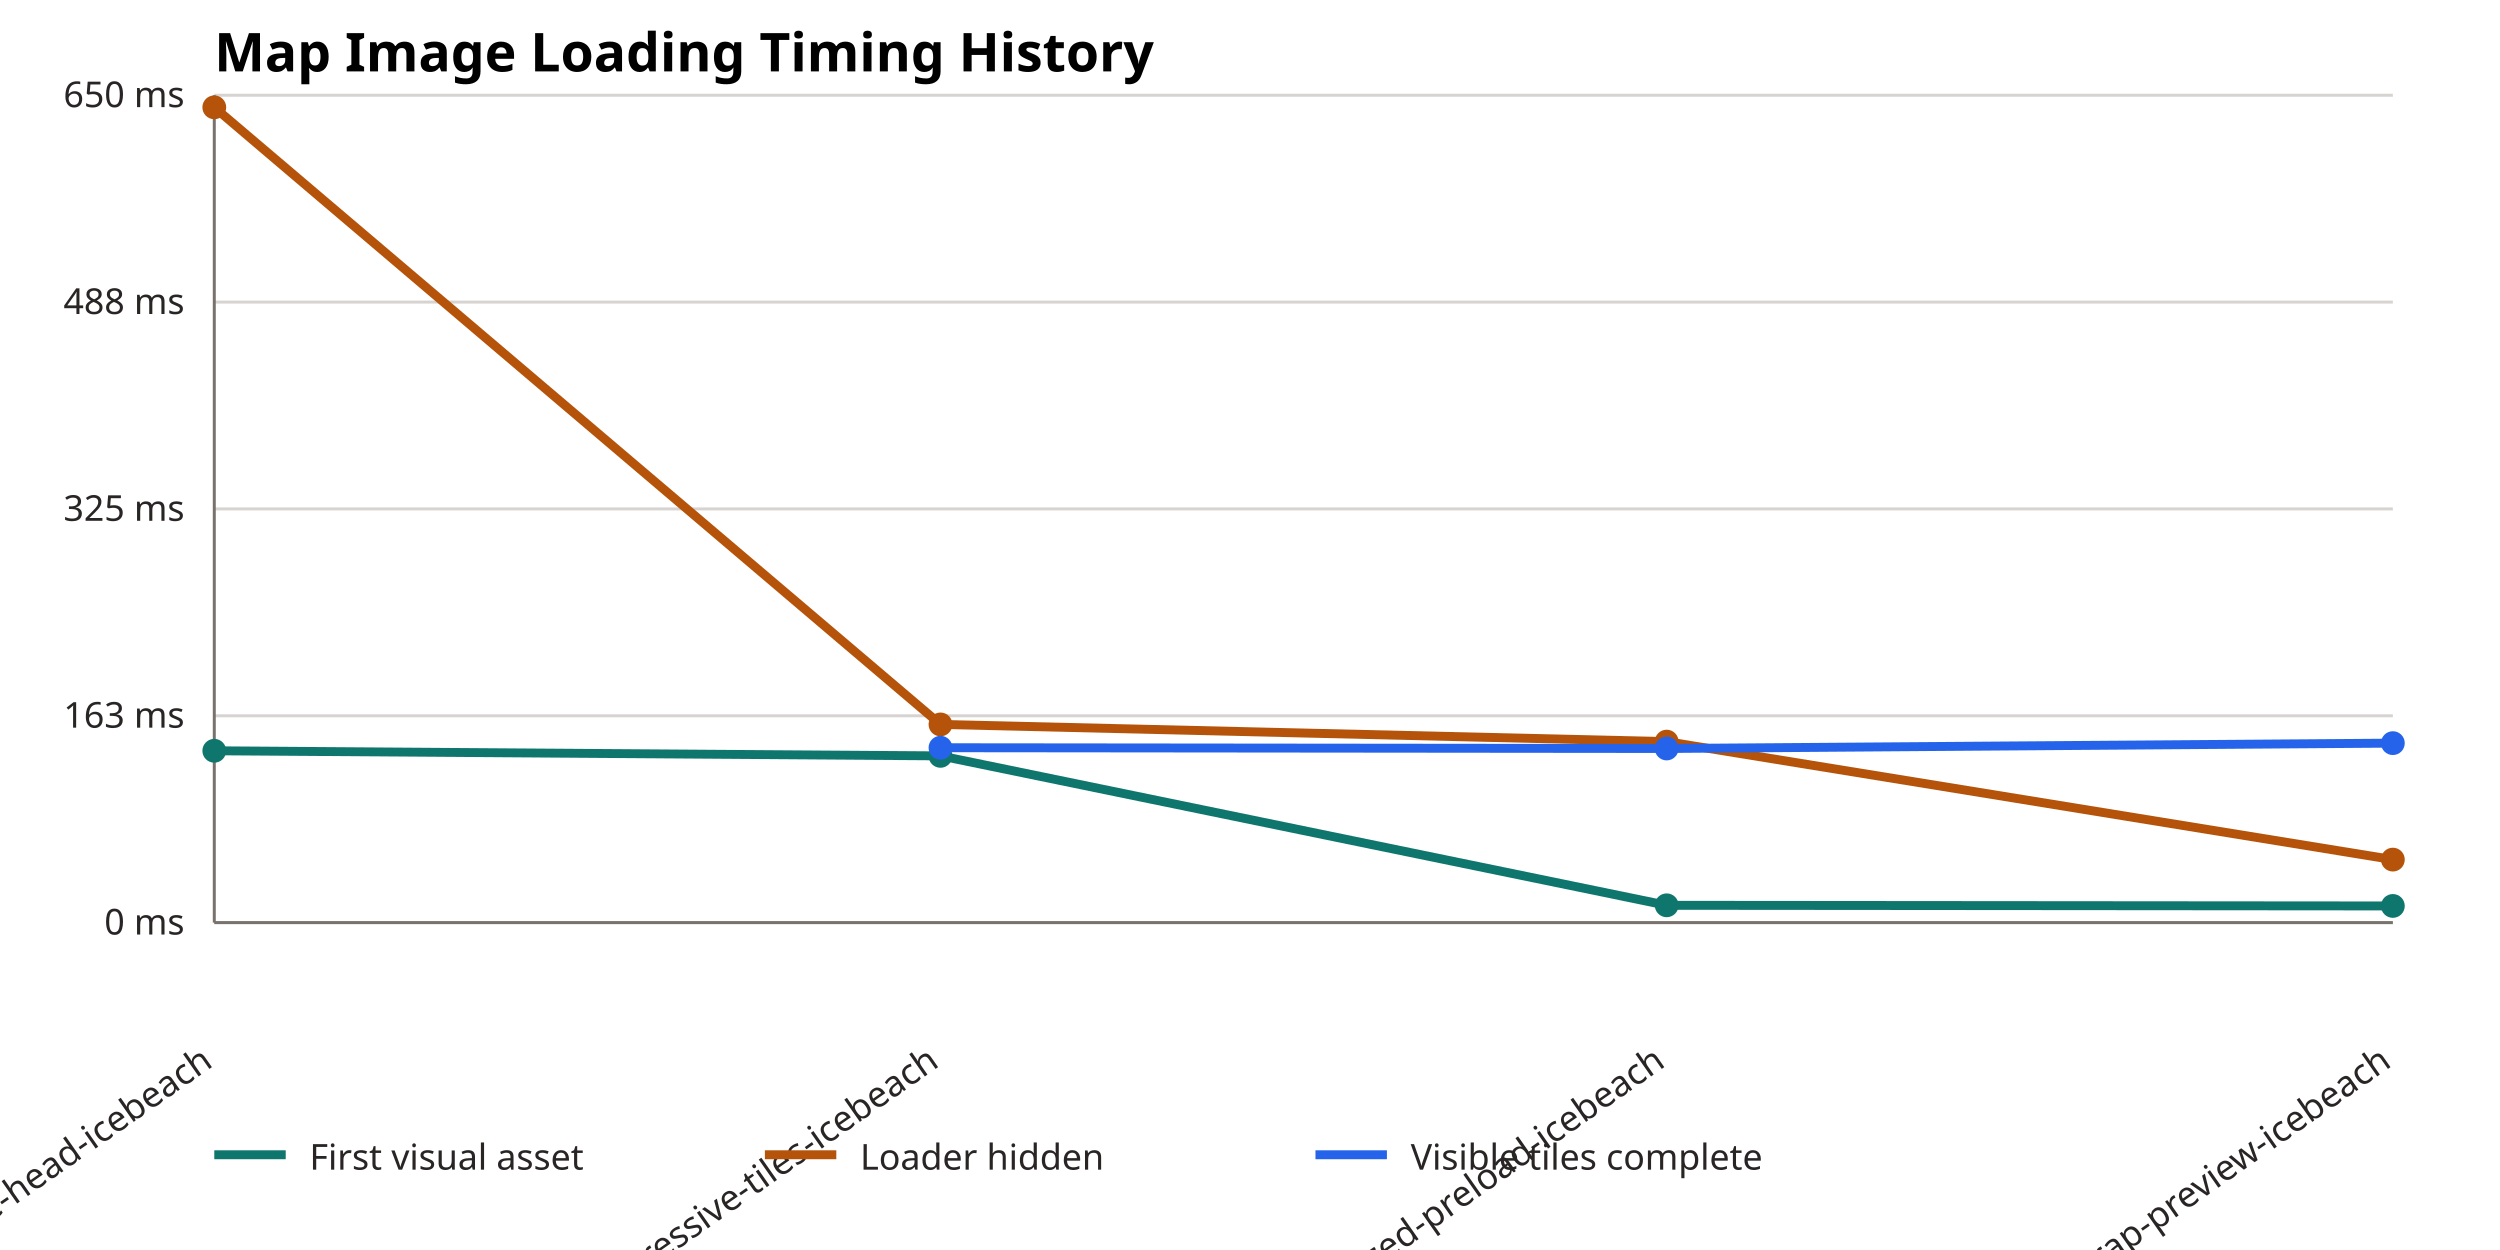
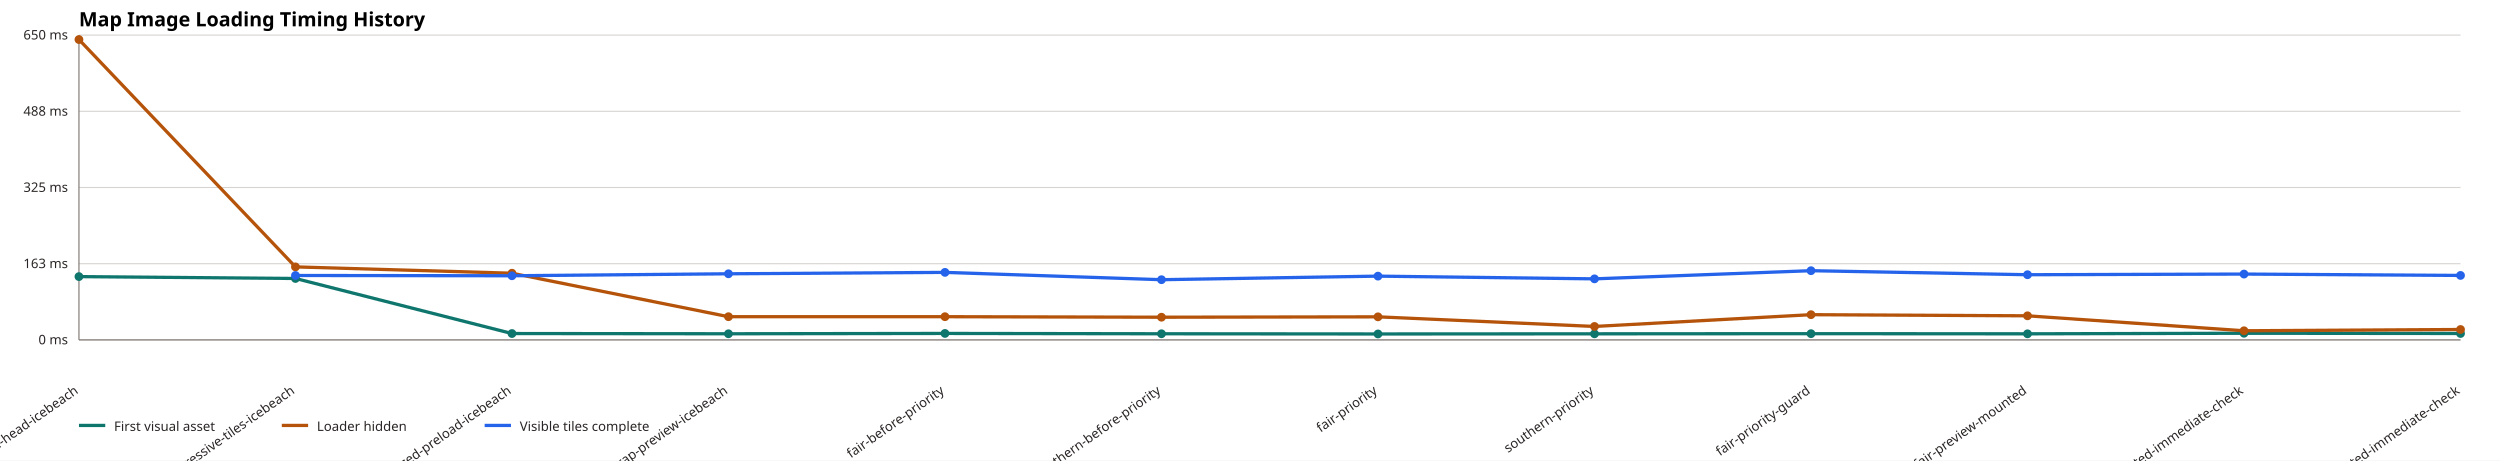
- <svg xmlns="http://www.w3.org/2000/svg" width="840" height="420" viewBox="0 0 840 420" role="img" aria-labelledby="title desc">
+ <svg xmlns="http://www.w3.org/2000/svg" width="2280" height="420" viewBox="0 0 2280 420" role="img" aria-labelledby="title desc">
  <rect width="100%" height="100%" fill="#fff" />
  <text x="72" y="24" font-size="18" font-family="system-ui, sans-serif" font-weight="700">Map Image Loading Timing History</text>
  <g font-family="system-ui, sans-serif" font-size="12" fill="#292524">
-     <line x1="72" y1="310" x2="804" y2="310" stroke="#d6d3d1" stroke-width="1" />
+     <line x1="72" y1="310" x2="2244" y2="310" stroke="#d6d3d1" stroke-width="1" />
    <text x="62" y="314" text-anchor="end">0 ms</text>
-     <line x1="72" y1="240.5" x2="804" y2="240.5" stroke="#d6d3d1" stroke-width="1" />
+     <line x1="72" y1="240.5" x2="2244" y2="240.5" stroke="#d6d3d1" stroke-width="1" />
    <text x="62" y="244.5" text-anchor="end">163 ms</text>
-     <line x1="72" y1="171" x2="804" y2="171" stroke="#d6d3d1" stroke-width="1" />
+     <line x1="72" y1="171" x2="2244" y2="171" stroke="#d6d3d1" stroke-width="1" />
    <text x="62" y="175" text-anchor="end">325 ms</text>
-     <line x1="72" y1="101.5" x2="804" y2="101.5" stroke="#d6d3d1" stroke-width="1" />
+     <line x1="72" y1="101.5" x2="2244" y2="101.5" stroke="#d6d3d1" stroke-width="1" />
    <text x="62" y="105.5" text-anchor="end">488 ms</text>
-     <line x1="72" y1="32" x2="804" y2="32" stroke="#d6d3d1" stroke-width="1" />
+     <line x1="72" y1="32" x2="2244" y2="32" stroke="#d6d3d1" stroke-width="1" />
    <text x="62" y="36" text-anchor="end">650 ms</text>
    <line x1="72" y1="32" x2="72" y2="310" stroke="#78716c" />
-     <line x1="72" y1="310" x2="804" y2="310" stroke="#78716c" />
+     <line x1="72" y1="310" x2="2244" y2="310" stroke="#78716c" />
    <text x="72" y="358" text-anchor="end" transform="rotate(-35 72 358)">baseline-head-icebeach</text>
-     <text x="316" y="358" text-anchor="end" transform="rotate(-35 316 358)">optimized-progressive-tiles-icebeach</text>
-     <text x="560" y="358" text-anchor="end" transform="rotate(-35 560 358)">optimized-preload-icebeach</text>
-     <text x="804" y="358" text-anchor="end" transform="rotate(-35 804 358)">optimized-bootstrap-preview-icebeach</text>
-     <polyline points="72,252.262 316,253.972 560,304.183 804,304.397" fill="none" stroke="#0f766e" stroke-width="3" stroke-linecap="round" stroke-linejoin="round" />
-     <polyline points="72,36.063 316,243.408 560,249.182 804,288.829" fill="none" stroke="#b45309" stroke-width="3" stroke-linecap="round" stroke-linejoin="round" />
-     <polyline points="316,251.235 560,251.492 804,249.695" fill="none" stroke="#2563eb" stroke-width="3" stroke-linecap="round" stroke-linejoin="round" />
+     <text x="269.455" y="358" text-anchor="end" transform="rotate(-35 269.4545 358)">optimized-progressive-tiles-icebeach</text>
+     <text x="466.909" y="358" text-anchor="end" transform="rotate(-35 466.9091 358)">optimized-preload-icebeach</text>
+     <text x="664.364" y="358" text-anchor="end" transform="rotate(-35 664.3636 358)">optimized-bootstrap-preview-icebeach</text>
+     <text x="861.818" y="358" text-anchor="end" transform="rotate(-35 861.8182 358)">fair-before-priority</text>
+     <text x="1059.273" y="358" text-anchor="end" transform="rotate(-35 1059.273 358)">southern-before-priority</text>
+     <text x="1256.727" y="358" text-anchor="end" transform="rotate(-35 1256.727 358)">fair-priority</text>
+     <text x="1454.182" y="358" text-anchor="end" transform="rotate(-35 1454.182 358)">southern-priority</text>
+     <text x="1651.636" y="358" text-anchor="end" transform="rotate(-35 1651.636 358)">fair-priority-guard</text>
+     <text x="1849.091" y="358" text-anchor="end" transform="rotate(-35 1849.091 358)">fair-preview-mounted</text>
+     <text x="2046.545" y="358" text-anchor="end" transform="rotate(-35 2046.545 358)">fair-preview-mounted-immediate-check</text>
+     <text x="2244" y="358" text-anchor="end" transform="rotate(-35 2244 358)">southern-preview-mounted-immediate-check</text>
+     <polyline points="72,252.262 269.455,253.972 466.909,304.183 664.364,304.397 861.818,304.098 1059.273,304.397 1256.727,304.568 1454.182,304.44 1651.636,304.312 1849.091,304.44 2046.545,303.927 2244,304.141" fill="none" stroke="#0f766e" stroke-width="3" stroke-linecap="round" stroke-linejoin="round" />
+     <polyline points="72,36.063 269.455,243.408 466.909,249.182 664.364,288.829 861.818,288.829 1059.273,289.3 1256.727,288.958 1454.182,297.725 1651.636,286.99 1849.091,288.017 2046.545,301.66 2244,300.505" fill="none" stroke="#b45309" stroke-width="3" stroke-linecap="round" stroke-linejoin="round" />
+     <polyline points="269.455,251.235 466.909,251.492 664.364,249.695 861.818,248.412 1059.273,255.084 1256.727,251.834 1454.182,254.314 1651.636,246.873 1849.091,250.551 2046.545,249.952 2244,251.192" fill="none" stroke="#2563eb" stroke-width="3" stroke-linecap="round" stroke-linejoin="round" />
    <circle cx="72" cy="252.262" r="4" fill="#0f766e" />
    <circle cx="72" cy="36.063" r="4" fill="#b45309" />
-     <circle cx="316" cy="253.972" r="4" fill="#0f766e" />
-     <circle cx="316" cy="243.408" r="4" fill="#b45309" />
-     <circle cx="316" cy="251.235" r="4" fill="#2563eb" />
-     <circle cx="560" cy="304.183" r="4" fill="#0f766e" />
-     <circle cx="560" cy="249.182" r="4" fill="#b45309" />
-     <circle cx="560" cy="251.492" r="4" fill="#2563eb" />
-     <circle cx="804" cy="304.397" r="4" fill="#0f766e" />
-     <circle cx="804" cy="288.829" r="4" fill="#b45309" />
-     <circle cx="804" cy="249.695" r="4" fill="#2563eb" />
+     <circle cx="269.455" cy="253.972" r="4" fill="#0f766e" />
+     <circle cx="269.455" cy="243.408" r="4" fill="#b45309" />
+     <circle cx="269.455" cy="251.235" r="4" fill="#2563eb" />
+     <circle cx="466.909" cy="304.183" r="4" fill="#0f766e" />
+     <circle cx="466.909" cy="249.182" r="4" fill="#b45309" />
+     <circle cx="466.909" cy="251.492" r="4" fill="#2563eb" />
+     <circle cx="664.364" cy="304.397" r="4" fill="#0f766e" />
+     <circle cx="664.364" cy="288.829" r="4" fill="#b45309" />
+     <circle cx="664.364" cy="249.695" r="4" fill="#2563eb" />
+     <circle cx="861.818" cy="304.098" r="4" fill="#0f766e" />
+     <circle cx="861.818" cy="288.829" r="4" fill="#b45309" />
+     <circle cx="861.818" cy="248.412" r="4" fill="#2563eb" />
+     <circle cx="1059.273" cy="304.397" r="4" fill="#0f766e" />
+     <circle cx="1059.273" cy="289.3" r="4" fill="#b45309" />
+     <circle cx="1059.273" cy="255.084" r="4" fill="#2563eb" />
+     <circle cx="1256.727" cy="304.568" r="4" fill="#0f766e" />
+     <circle cx="1256.727" cy="288.958" r="4" fill="#b45309" />
+     <circle cx="1256.727" cy="251.834" r="4" fill="#2563eb" />
+     <circle cx="1454.182" cy="304.44" r="4" fill="#0f766e" />
+     <circle cx="1454.182" cy="297.725" r="4" fill="#b45309" />
+     <circle cx="1454.182" cy="254.314" r="4" fill="#2563eb" />
+     <circle cx="1651.636" cy="304.312" r="4" fill="#0f766e" />
+     <circle cx="1651.636" cy="286.99" r="4" fill="#b45309" />
+     <circle cx="1651.636" cy="246.873" r="4" fill="#2563eb" />
+     <circle cx="1849.091" cy="304.44" r="4" fill="#0f766e" />
+     <circle cx="1849.091" cy="288.017" r="4" fill="#b45309" />
+     <circle cx="1849.091" cy="250.551" r="4" fill="#2563eb" />
+     <circle cx="2046.545" cy="303.927" r="4" fill="#0f766e" />
+     <circle cx="2046.545" cy="301.66" r="4" fill="#b45309" />
+     <circle cx="2046.545" cy="249.952" r="4" fill="#2563eb" />
+     <circle cx="2244" cy="304.141" r="4" fill="#0f766e" />
+     <circle cx="2244" cy="300.505" r="4" fill="#b45309" />
+     <circle cx="2244" cy="251.192" r="4" fill="#2563eb" />
    <g transform="translate(72, 388)">
      <line x1="0" y1="0" x2="24" y2="0" stroke="#0f766e" stroke-width="3" />
      <text x="32" y="5">First visual asset</text>
    </g>
    <g transform="translate(257, 388)">
      <line x1="0" y1="0" x2="24" y2="0" stroke="#b45309" stroke-width="3" />
      <text x="32" y="5">Loader hidden</text>
    </g>
    <g transform="translate(442, 388)">
      <line x1="0" y1="0" x2="24" y2="0" stroke="#2563eb" stroke-width="3" />
      <text x="32" y="5">Visible tiles complete</text>
    </g>
  </g>
</svg>
